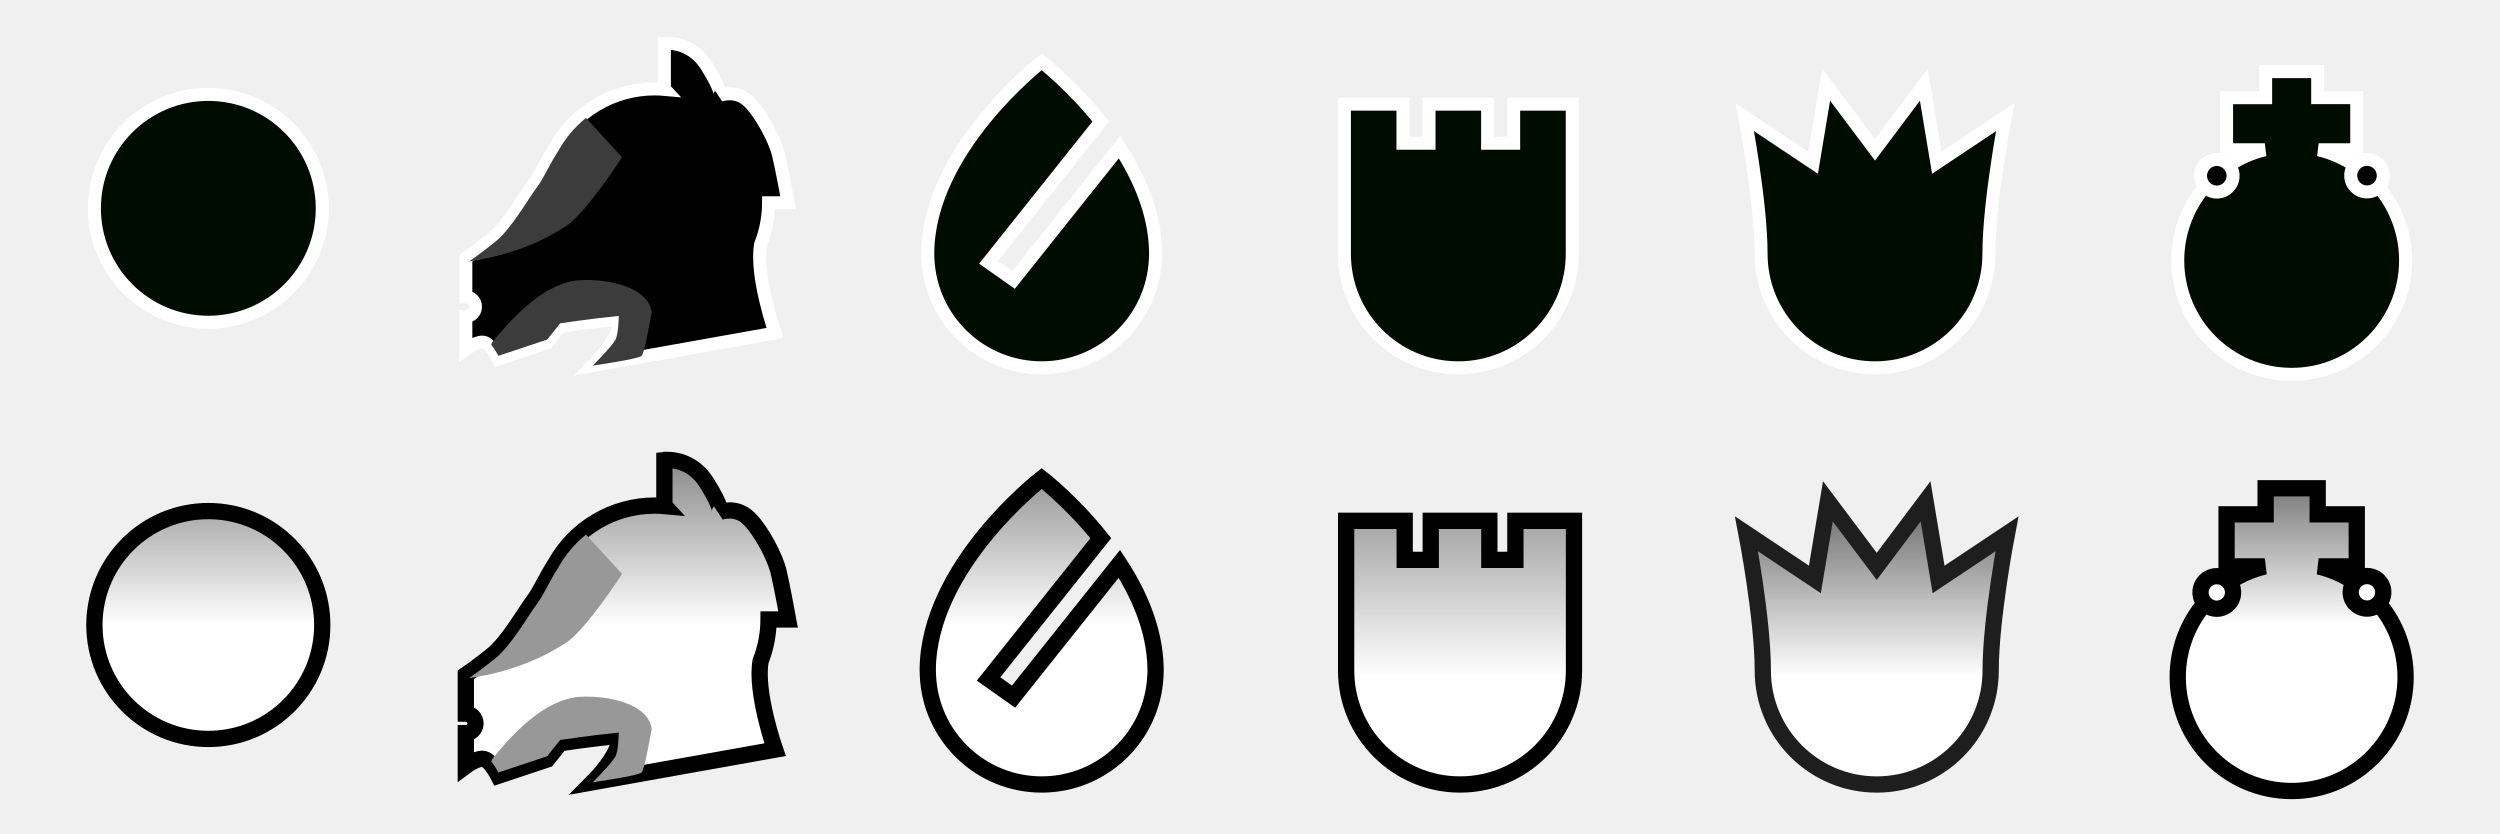
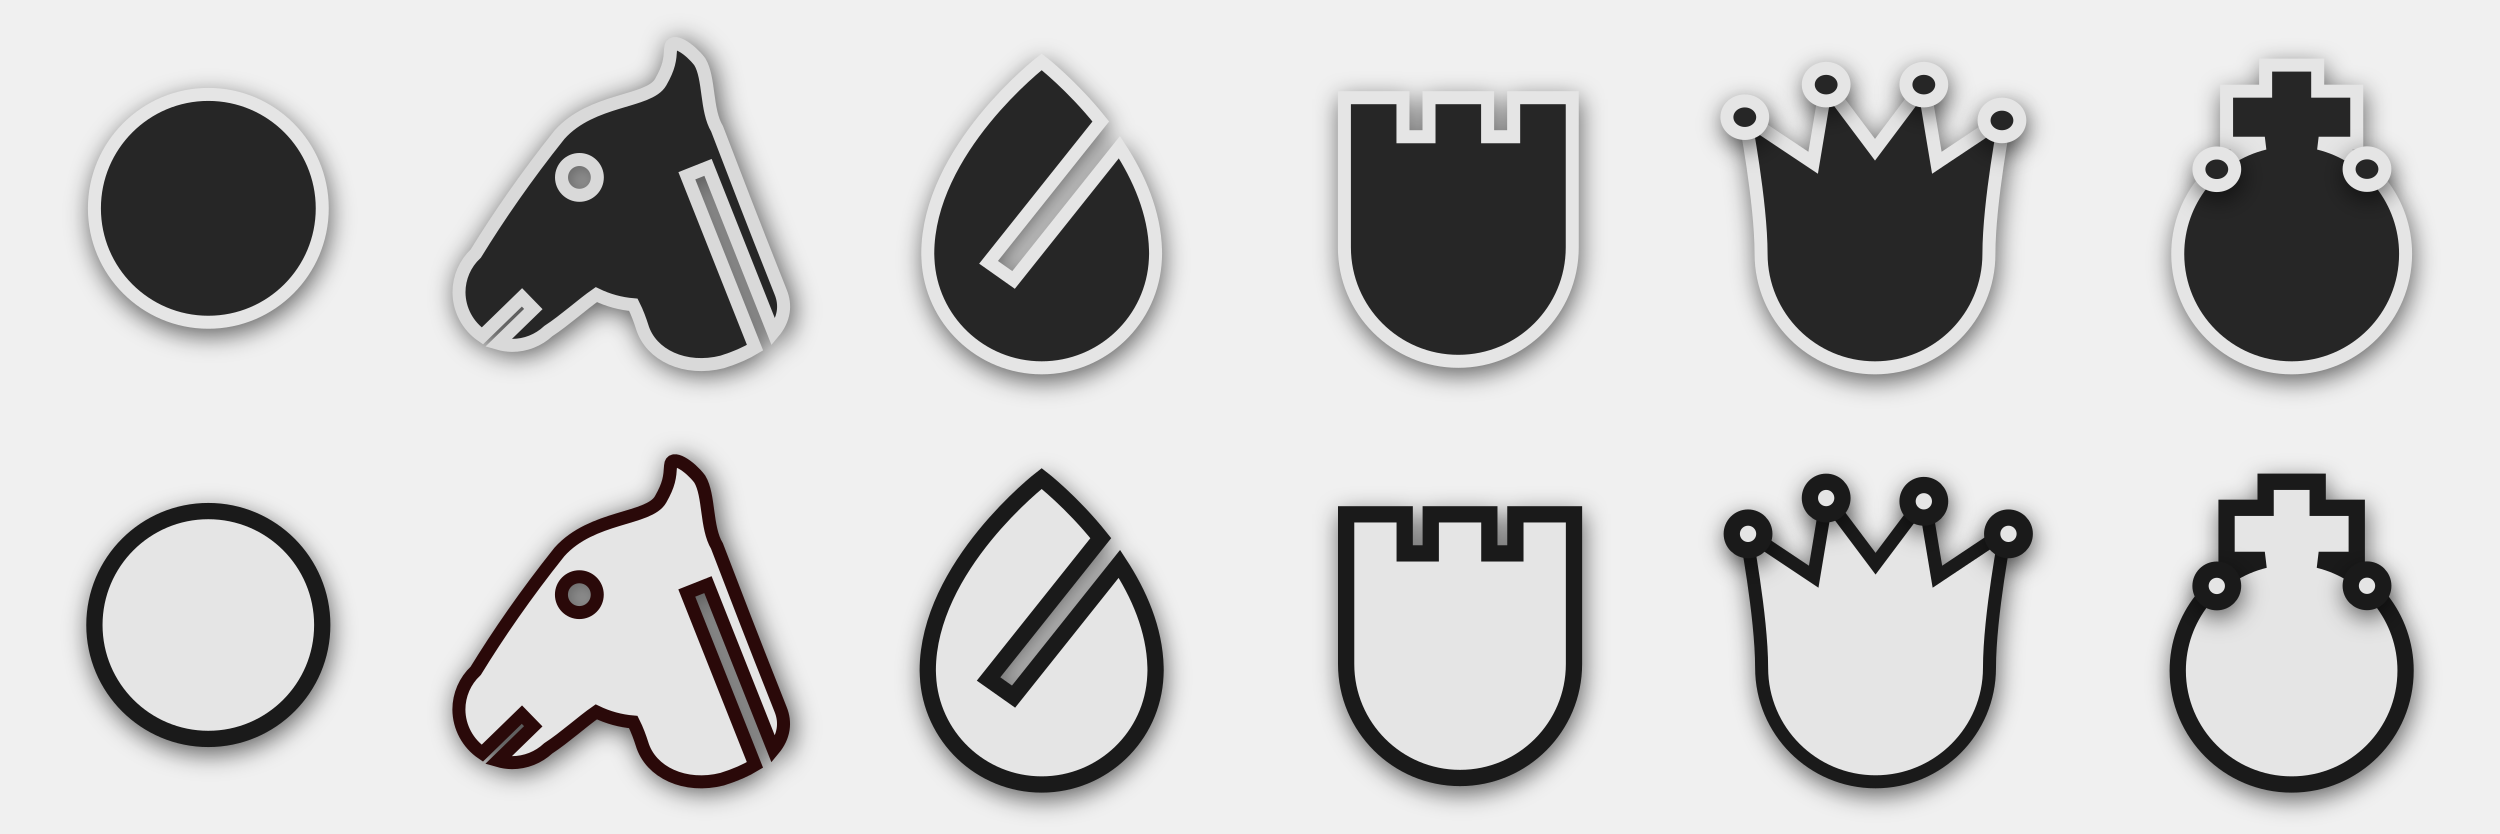
- <svg xmlns="http://www.w3.org/2000/svg" xmlns:xlink="http://www.w3.org/1999/xlink" width="768" height="256" viewBox="0 0 203.2 67.733" version="1.1" id="svg5">
+ <svg xmlns="http://www.w3.org/2000/svg" width="768" height="256" viewBox="0 0 203.2 67.733" version="1.1" id="svg5">
  <defs id="defs2">
-     <linearGradient id="linearGradient9717">
-       <stop style="stop-color:#ffffff;stop-opacity:1;" offset="0" id="stop9713" />
-       <stop style="stop-color:#696969;stop-opacity:1" offset="1" id="stop9715" />
-     </linearGradient>
-     <linearGradient id="linearGradient9359">
-       <stop style="stop-color:#ffffff;stop-opacity:1;" offset="0" id="stop9355" />
-       <stop style="stop-color:#7a7a7a;stop-opacity:1" offset="1" id="stop9357" />
-     </linearGradient>
-     <linearGradient id="linearGradient8409">
-       <stop style="stop-color:#ffffff;stop-opacity:1;" offset="0" id="stop8405" />
-       <stop style="stop-color:#a5a5a5;stop-opacity:1" offset="1" id="stop8407" />
-     </linearGradient>
-     <linearGradient id="linearGradient8112">
-       <stop style="stop-color:#ffffff;stop-opacity:1;" offset="0" id="stop8108" />
-       <stop style="stop-color:#979797;stop-opacity:1" offset="1" id="stop8110" />
-     </linearGradient>
-     <linearGradient id="linearGradient7738">
-       <stop style="stop-color:#ffffff;stop-opacity:1;" offset="0" id="stop7734" />
-       <stop style="stop-color:#909090;stop-opacity:1" offset="1" id="stop7736" />
-     </linearGradient>
-     <linearGradient id="linearGradient5698">
-       <stop style="stop-color:#ffffff;stop-opacity:1" offset="0" id="stop5702" />
-       <stop style="stop-color:#b2b2b2;stop-opacity:1" offset="1" id="stop5704" />
-     </linearGradient>
    <linearGradient id="linearGradient5292">
      <stop style="stop-color:#ffffff;stop-opacity:1;" offset="0" id="stop5290" />
    </linearGradient>
-     <linearGradient xlink:href="#linearGradient5698" id="linearGradient5700" x1="16.933" y1="50.8" x2="16.933" y2="42.333" gradientUnits="userSpaceOnUse" />
-     <linearGradient xlink:href="#linearGradient7738" id="linearGradient7740" x1="50.8" y1="50.8" x2="50.8" y2="38.1" gradientUnits="userSpaceOnUse" />
-     <linearGradient xlink:href="#linearGradient8112" id="linearGradient8114" x1="84.667" y1="50.8" x2="84.667" y2="38.894" gradientUnits="userSpaceOnUse" />
-     <linearGradient xlink:href="#linearGradient8409" id="linearGradient8411" x1="118.533" y1="55.033" x2="118.533" y2="42.333" gradientUnits="userSpaceOnUse" />
-     <linearGradient xlink:href="#linearGradient9359" id="linearGradient9361" x1="152.4" y1="55.033" x2="152.4" y2="42.333" gradientUnits="userSpaceOnUse" />
-     <linearGradient xlink:href="#linearGradient9717" id="linearGradient9719" x1="186.267" y1="50.8" x2="186.267" y2="38.1" gradientUnits="userSpaceOnUse" />
+     <filter style="color-interpolation-filters:sRGB;" id="filter1542" x="-0.117" y="-0.117" width="1.244" height="1.27">
+       <feFlood flood-opacity="0.588" flood-color="rgb(0,0,0)" result="flood" id="feFlood1532" />
+       <feComposite in="flood" in2="SourceGraphic" operator="in" result="composite1" id="feComposite1534" />
+       <feGaussianBlur in="composite1" stdDeviation="1" result="blur" id="feGaussianBlur1536" />
+       <feOffset dx="0.129" dy="0.591" result="offset" id="feOffset1538" />
+       <feComposite in="SourceGraphic" in2="offset" operator="over" result="composite2" id="feComposite1540" />
+     </filter>
+     <filter style="color-interpolation-filters:sRGB;" id="filter1554" x="-0.165" y="-0.165" width="1.338" height="1.362">
+       <feFlood flood-opacity="0.588" flood-color="rgb(0,0,0)" result="flood" id="feFlood1544" />
+       <feComposite in="flood" in2="SourceGraphic" operator="in" result="composite1" id="feComposite1546" />
+       <feGaussianBlur in="composite1" stdDeviation="1" result="blur" id="feGaussianBlur1548" />
+       <feOffset dx="0.129" dy="0.591" result="offset" id="feOffset1550" />
+       <feComposite in="SourceGraphic" in2="offset" operator="over" result="composite2" id="feComposite1552" />
+     </filter>
+     <filter style="color-interpolation-filters:sRGB;" id="filter1566" x="-1.157" y="-1.157" width="3.363" height="3.537">
+       <feFlood flood-opacity="0.588" flood-color="rgb(0,0,0)" result="flood" id="feFlood1556" />
+       <feComposite in="flood" in2="SourceGraphic" operator="in" result="composite1" id="feComposite1558" />
+       <feGaussianBlur in="composite1" stdDeviation="1" result="blur" id="feGaussianBlur1560" />
+       <feOffset dx="0.129" dy="0.591" result="offset" id="feOffset1562" />
+       <feComposite in="SourceGraphic" in2="offset" operator="over" result="composite2" id="feComposite1564" />
+     </filter>
+     <filter style="color-interpolation-filters:sRGB;" id="filter1578" x="-1.157" y="-1.157" width="3.363" height="3.537">
+       <feFlood flood-opacity="0.588" flood-color="rgb(0,0,0)" result="flood" id="feFlood1568" />
+       <feComposite in="flood" in2="SourceGraphic" operator="in" result="composite1" id="feComposite1570" />
+       <feGaussianBlur in="composite1" stdDeviation="1" result="blur" id="feGaussianBlur1572" />
+       <feOffset dx="0.129" dy="0.591" result="offset" id="feOffset1574" />
+       <feComposite in="SourceGraphic" in2="offset" operator="over" result="composite2" id="feComposite1576" />
+     </filter>
+     <filter style="color-interpolation-filters:sRGB;" id="filter1590" x="-0.165" y="-0.124" width="1.338" height="1.273">
+       <feFlood flood-opacity="0.588" flood-color="rgb(0,0,0)" result="flood" id="feFlood1580" />
+       <feComposite in="flood" in2="SourceGraphic" operator="in" result="composite1" id="feComposite1582" />
+       <feGaussianBlur in="composite1" stdDeviation="1" result="blur" id="feGaussianBlur1584" />
+       <feOffset dx="0.129" dy="0.591" result="offset" id="feOffset1586" />
+       <feComposite in="SourceGraphic" in2="offset" operator="over" result="composite2" id="feComposite1588" />
+     </filter>
+     <filter style="color-interpolation-filters:sRGB;" id="filter1602" x="-0.158" y="-0.175" width="1.322" height="1.334">
+       <feFlood flood-opacity="0.588" flood-color="rgb(0,0,0)" result="flood" id="feFlood1592" />
+       <feComposite in="flood" in2="SourceGraphic" operator="in" result="composite1" id="feComposite1594" />
+       <feGaussianBlur in="composite1" stdDeviation="1" result="blur" id="feGaussianBlur1596" />
+       <feOffset dx="0.129" dy="0.591" result="offset" id="feOffset1598" />
+       <feComposite in="SourceGraphic" in2="offset" operator="over" result="composite2" id="feComposite1600" />
+     </filter>
+     <filter style="color-interpolation-filters:sRGB;" id="filter1614" x="-0.165" y="-0.143" width="1.338" height="1.313">
+       <feFlood flood-opacity="0.588" flood-color="rgb(0,0,0)" result="flood" id="feFlood1604" />
+       <feComposite in="flood" in2="SourceGraphic" operator="in" result="composite1" id="feComposite1606" />
+       <feGaussianBlur in="composite1" stdDeviation="1" result="blur" id="feGaussianBlur1608" />
+       <feOffset dx="0.129" dy="0.591" result="offset" id="feOffset1610" />
+       <feComposite in="SourceGraphic" in2="offset" operator="over" result="composite2" id="feComposite1612" />
+     </filter>
+     <filter style="color-interpolation-filters:sRGB;" id="filter1626" x="-0.165" y="-0.13" width="1.338" height="1.277">
+       <feFlood flood-opacity="0.588" flood-color="rgb(0,0,0)" result="flood" id="feFlood1616" />
+       <feComposite in="flood" in2="SourceGraphic" operator="in" result="composite1" id="feComposite1618" />
+       <feGaussianBlur in="composite1" stdDeviation="1" result="blur" id="feGaussianBlur1620" />
+       <feOffset dx="0.129" dy="0.591" result="offset" id="feOffset1622" />
+       <feComposite in="SourceGraphic" in2="offset" operator="over" result="composite2" id="feComposite1624" />
+     </filter>
+     <filter style="color-interpolation-filters:sRGB;" id="filter1638" x="-1.006" y="-1.107" width="3.057" height="3.437">
+       <feFlood flood-opacity="0.588" flood-color="rgb(0,0,0)" result="flood" id="feFlood1628" />
+       <feComposite in="flood" in2="SourceGraphic" operator="in" result="composite1" id="feComposite1630" />
+       <feGaussianBlur in="composite1" stdDeviation="1" result="blur" id="feGaussianBlur1632" />
+       <feOffset dx="0.129" dy="0.591" result="offset" id="feOffset1634" />
+       <feComposite in="SourceGraphic" in2="offset" operator="over" result="composite2" id="feComposite1636" />
+     </filter>
+     <filter style="color-interpolation-filters:sRGB;" id="filter1650" x="-1.006" y="-1.107" width="3.057" height="3.437">
+       <feFlood flood-opacity="0.588" flood-color="rgb(0,0,0)" result="flood" id="feFlood1640" />
+       <feComposite in="flood" in2="SourceGraphic" operator="in" result="composite1" id="feComposite1642" />
+       <feGaussianBlur in="composite1" stdDeviation="1" result="blur" id="feGaussianBlur1644" />
+       <feOffset dx="0.129" dy="0.591" result="offset" id="feOffset1646" />
+       <feComposite in="SourceGraphic" in2="offset" operator="over" result="composite2" id="feComposite1648" />
+     </filter>
+     <filter style="color-interpolation-filters:sRGB;" id="filter1662" x="-0.158" y="-0.119" width="1.323" height="1.262">
+       <feFlood flood-opacity="0.588" flood-color="rgb(0,0,0)" result="flood" id="feFlood1652" />
+       <feComposite in="flood" in2="SourceGraphic" operator="in" result="composite1" id="feComposite1654" />
+       <feGaussianBlur in="composite1" stdDeviation="1" result="blur" id="feGaussianBlur1656" />
+       <feOffset dx="0.129" dy="0.591" result="offset" id="feOffset1658" />
+       <feComposite in="SourceGraphic" in2="offset" operator="over" result="composite2" id="feComposite1660" />
+     </filter>
+     <filter style="color-interpolation-filters:sRGB;" id="filter1674" x="-0.149" y="-0.161" width="1.305" height="1.314">
+       <feFlood flood-opacity="0.588" flood-color="rgb(0,0,0)" result="flood" id="feFlood1664" />
+       <feComposite in="flood" in2="SourceGraphic" operator="in" result="composite1" id="feComposite1666" />
+       <feGaussianBlur in="composite1" stdDeviation="1" result="blur" id="feGaussianBlur1668" />
+       <feOffset dx="0.129" dy="0.591" result="offset" id="feOffset1670" />
+       <feComposite in="SourceGraphic" in2="offset" operator="over" result="composite2" id="feComposite1672" />
+     </filter>
+     <filter style="color-interpolation-filters:sRGB;" id="filter1686" x="-0.158" y="-0.137" width="1.323" height="1.301">
+       <feFlood flood-opacity="0.588" flood-color="rgb(0,0,0)" result="flood" id="feFlood1676" />
+       <feComposite in="flood" in2="SourceGraphic" operator="in" result="composite1" id="feComposite1678" />
+       <feGaussianBlur in="composite1" stdDeviation="1" result="blur" id="feGaussianBlur1680" />
+       <feOffset dx="0.129" dy="0.591" result="offset" id="feOffset1682" />
+       <feComposite in="SourceGraphic" in2="offset" operator="over" result="composite2" id="feComposite1684" />
+     </filter>
+     <filter style="color-interpolation-filters:sRGB;" id="filter1698" x="-0.158" y="-0.158" width="1.323" height="1.348">
+       <feFlood flood-opacity="0.588" flood-color="rgb(0,0,0)" result="flood" id="feFlood1688" />
+       <feComposite in="flood" in2="SourceGraphic" operator="in" result="composite1" id="feComposite1690" />
+       <feGaussianBlur in="composite1" stdDeviation="1" result="blur" id="feGaussianBlur1692" />
+       <feOffset dx="0.129" dy="0.591" result="offset" id="feOffset1694" />
+       <feComposite in="SourceGraphic" in2="offset" operator="over" result="composite2" id="feComposite1696" />
+     </filter>
+     <filter style="color-interpolation-filters:sRGB;" id="filter1710" x="-0.112" y="-0.112" width="1.233" height="1.257">
+       <feFlood flood-opacity="0.588" flood-color="rgb(0,0,0)" result="flood" id="feFlood1700" />
+       <feComposite in="flood" in2="SourceGraphic" operator="in" result="composite1" id="feComposite1702" />
+       <feGaussianBlur in="composite1" stdDeviation="1" result="blur" id="feGaussianBlur1704" />
+       <feOffset dx="0.129" dy="0.591" result="offset" id="feOffset1706" />
+       <feComposite in="SourceGraphic" in2="offset" operator="over" result="composite2" id="feComposite1708" />
+     </filter>
+     <filter style="color-interpolation-filters:sRGB;" id="filter1722" x="-0.158" y="-0.123" width="1.323" height="1.265">
+       <feFlood flood-opacity="0.588" flood-color="rgb(0,0,0)" result="flood" id="feFlood1712" />
+       <feComposite in="flood" in2="SourceGraphic" operator="in" result="composite1" id="feComposite1714" />
+       <feGaussianBlur in="composite1" stdDeviation="1" result="blur" id="feGaussianBlur1716" />
+       <feOffset dx="0.129" dy="0.591" result="offset" id="feOffset1718" />
+       <feComposite in="SourceGraphic" in2="offset" operator="over" result="composite2" id="feComposite1720" />
+     </filter>
+     <filter style="color-interpolation-filters:sRGB" id="filter1698-7" x="-0.13" y="-0.13" width="1.266" height="1.291">
+       <feFlood flood-opacity="0.588" flood-color="rgb(0,0,0)" result="flood" id="feFlood1688-5" />
+       <feComposite in="flood" in2="SourceGraphic" operator="in" result="composite1" id="feComposite1690-3" />
+       <feGaussianBlur in="composite1" stdDeviation="1" result="blur" id="feGaussianBlur1692-5" />
+       <feOffset dx="0.129" dy="0.591" result="offset" id="feOffset1694-6" />
+       <feComposite in="SourceGraphic" in2="offset" operator="over" result="composite2" id="feComposite1696-2" />
+     </filter>
+     <filter style="color-interpolation-filters:sRGB;" id="filter4622" x="-0.12" y="-0.138" width="1.255" height="1.287">
+       <feFlood flood-opacity="0.651" flood-color="rgb(0,0,0)" result="flood" id="feFlood4612" />
+       <feComposite in="flood" in2="SourceGraphic" operator="in" result="composite1" id="feComposite4614" />
+       <feGaussianBlur in="composite1" stdDeviation="4" result="blur" id="feGaussianBlur4616" />
+       <feOffset dx="1" dy="1" result="offset" id="feOffset4618" />
+       <feComposite in="SourceGraphic" in2="offset" operator="over" result="composite2" id="feComposite4620" />
+     </filter>
+     <filter style="color-interpolation-filters:sRGB" id="filter4622-0" x="-0.12" y="-0.138" width="1.255" height="1.287">
+       <feFlood flood-opacity="0.651" flood-color="rgb(0,0,0)" result="flood" id="feFlood4612-9" />
+       <feComposite in="flood" in2="SourceGraphic" operator="in" result="composite1" id="feComposite4614-3" />
+       <feGaussianBlur in="composite1" stdDeviation="4" result="blur" id="feGaussianBlur4616-6" />
+       <feOffset dx="1" dy="1" result="offset" id="feOffset4618-0" />
+       <feComposite in="SourceGraphic" in2="offset" operator="over" result="composite2" id="feComposite4620-6" />
+     </filter>
+     <filter style="color-interpolation-filters:sRGB" id="filter4622-3" x="-0.116" y="-0.121" width="1.242" height="1.253">
+       <feFlood flood-opacity="0.651" flood-color="rgb(0,0,0)" result="flood" id="feFlood4612-6" />
+       <feComposite in="flood" in2="SourceGraphic" operator="in" result="composite1" id="feComposite4614-7" />
+       <feGaussianBlur in="composite1" stdDeviation="4" result="blur" id="feGaussianBlur4616-5" />
+       <feOffset dx="1" dy="1" result="offset" id="feOffset4618-3" />
+       <feComposite in="SourceGraphic" in2="offset" operator="over" result="composite2" id="feComposite4620-5" />
+     </filter>
+     <filter style="color-interpolation-filters:sRGB" id="filter4622-3-9" x="-0.096" y="-0.111" width="1.203" height="1.234">
+       <feFlood flood-opacity="0.651" flood-color="rgb(0,0,0)" result="flood" id="feFlood4612-6-3" />
+       <feComposite in="flood" in2="SourceGraphic" operator="in" result="composite1" id="feComposite4614-7-6" />
+       <feGaussianBlur in="composite1" stdDeviation="4" result="blur" id="feGaussianBlur4616-5-0" />
+       <feOffset dx="1" dy="1" result="offset" id="feOffset4618-3-6" />
+       <feComposite in="SourceGraphic" in2="offset" operator="over" result="composite2" id="feComposite4620-5-2" />
+     </filter>
+     <filter style="color-interpolation-filters:sRGB" id="filter4622-3-1" x="-0.116" y="-0.118" width="1.242" height="1.245">
+       <feFlood flood-opacity="0.651" flood-color="rgb(0,0,0)" result="flood" id="feFlood4612-6-8" />
+       <feComposite in="flood" in2="SourceGraphic" operator="in" result="composite1" id="feComposite4614-7-7" />
+       <feGaussianBlur in="composite1" stdDeviation="4" result="blur" id="feGaussianBlur4616-5-9" />
+       <feOffset dx="1" dy="1" result="offset" id="feOffset4618-3-2" />
+       <feComposite in="SourceGraphic" in2="offset" operator="over" result="composite2" id="feComposite4620-5-0" />
+     </filter>
+     <filter style="color-interpolation-filters:sRGB" id="filter4622-3-1-3" x="-0.116" y="-0.118" width="1.242" height="1.245">
+       <feFlood flood-opacity="0.651" flood-color="rgb(0,0,0)" result="flood" id="feFlood4612-6-8-6" />
+       <feComposite in="flood" in2="SourceGraphic" operator="in" result="composite1" id="feComposite4614-7-7-7" />
+       <feGaussianBlur in="composite1" stdDeviation="4" result="blur" id="feGaussianBlur4616-5-9-5" />
+       <feOffset dx="1" dy="1" result="offset" id="feOffset4618-3-2-3" />
+       <feComposite in="SourceGraphic" in2="offset" operator="over" result="composite2" id="feComposite4620-5-0-5" />
+     </filter>
+     <filter style="color-interpolation-filters:sRGB;" id="filter1387" x="-4.254" y="-4.254" width="9.927" height="9.927">
+       <feFlood flood-opacity="0.616" flood-color="rgb(0,0,0)" result="flood" id="feFlood1377" />
+       <feComposite in="flood" in2="SourceGraphic" operator="in" result="composite1" id="feComposite1379" />
+       <feGaussianBlur in="composite1" stdDeviation="4" result="blur" id="feGaussianBlur1381" />
+       <feOffset dx="1" dy="1" result="offset" id="feOffset1383" />
+       <feComposite in="SourceGraphic" in2="offset" operator="over" result="composite2" id="feComposite1385" />
+     </filter>
+     <filter style="color-interpolation-filters:sRGB;" id="filter1399" x="-4.254" y="-4.254" width="9.927" height="9.927">
+       <feFlood flood-opacity="0.616" flood-color="rgb(0,0,0)" result="flood" id="feFlood1389" />
+       <feComposite in="flood" in2="SourceGraphic" operator="in" result="composite1" id="feComposite1391" />
+       <feGaussianBlur in="composite1" stdDeviation="4" result="blur" id="feGaussianBlur1393" />
+       <feOffset dx="1" dy="1" result="offset" id="feOffset1395" />
+       <feComposite in="SourceGraphic" in2="offset" operator="over" result="composite2" id="feComposite1397" />
+     </filter>
+     <filter style="color-interpolation-filters:sRGB;" id="filter1411" x="-4.254" y="-4.254" width="9.927" height="9.927">
+       <feFlood flood-opacity="0.616" flood-color="rgb(0,0,0)" result="flood" id="feFlood1401" />
+       <feComposite in="flood" in2="SourceGraphic" operator="in" result="composite1" id="feComposite1403" />
+       <feGaussianBlur in="composite1" stdDeviation="4" result="blur" id="feGaussianBlur1405" />
+       <feOffset dx="1" dy="1" result="offset" id="feOffset1407" />
+       <feComposite in="SourceGraphic" in2="offset" operator="over" result="composite2" id="feComposite1409" />
+     </filter>
+     <filter style="color-interpolation-filters:sRGB;" id="filter1423" x="-4.254" y="-4.254" width="9.927" height="9.927">
+       <feFlood flood-opacity="0.616" flood-color="rgb(0,0,0)" result="flood" id="feFlood1413" />
+       <feComposite in="flood" in2="SourceGraphic" operator="in" result="composite1" id="feComposite1415" />
+       <feGaussianBlur in="composite1" stdDeviation="4" result="blur" id="feGaussianBlur1417" />
+       <feOffset dx="1" dy="1" result="offset" id="feOffset1419" />
+       <feComposite in="SourceGraphic" in2="offset" operator="over" result="composite2" id="feComposite1421" />
+     </filter>
+     <filter style="color-interpolation-filters:sRGB" id="filter1674-5" x="-0.149" y="-0.161" width="1.305" height="1.314">
+       <feFlood flood-opacity="0.588" flood-color="rgb(0,0,0)" result="flood" id="feFlood1664-3" />
+       <feComposite in="flood" in2="SourceGraphic" operator="in" result="composite1" id="feComposite1666-5" />
+       <feGaussianBlur in="composite1" stdDeviation="1" result="blur" id="feGaussianBlur1668-6" />
+       <feOffset dx="0.129" dy="0.591" result="offset" id="feOffset1670-2" />
+       <feComposite in="SourceGraphic" in2="offset" operator="over" result="composite2" id="feComposite1672-9" />
+     </filter>
+     <filter style="color-interpolation-filters:sRGB" id="filter1411-1" x="-4.254" y="-4.254" width="9.927" height="9.927">
+       <feFlood flood-opacity="0.616" flood-color="rgb(0,0,0)" result="flood" id="feFlood1401-2" />
+       <feComposite in="flood" in2="SourceGraphic" operator="in" result="composite1" id="feComposite1403-7" />
+       <feGaussianBlur in="composite1" stdDeviation="4" result="blur" id="feGaussianBlur1405-0" />
+       <feOffset dx="1" dy="1" result="offset" id="feOffset1407-9" />
+       <feComposite in="SourceGraphic" in2="offset" operator="over" result="composite2" id="feComposite1409-3" />
+     </filter>
+     <filter style="color-interpolation-filters:sRGB" id="filter1399-6" x="-4.254" y="-4.254" width="9.927" height="9.927">
+       <feFlood flood-opacity="0.616" flood-color="rgb(0,0,0)" result="flood" id="feFlood1389-0" />
+       <feComposite in="flood" in2="SourceGraphic" operator="in" result="composite1" id="feComposite1391-6" />
+       <feGaussianBlur in="composite1" stdDeviation="4" result="blur" id="feGaussianBlur1393-2" />
+       <feOffset dx="1" dy="1" result="offset" id="feOffset1395-6" />
+       <feComposite in="SourceGraphic" in2="offset" operator="over" result="composite2" id="feComposite1397-1" />
+     </filter>
+     <filter style="color-interpolation-filters:sRGB" id="filter1387-8" x="-4.254" y="-4.254" width="9.927" height="9.927">
+       <feFlood flood-opacity="0.616" flood-color="rgb(0,0,0)" result="flood" id="feFlood1377-7" />
+       <feComposite in="flood" in2="SourceGraphic" operator="in" result="composite1" id="feComposite1379-9" />
+       <feGaussianBlur in="composite1" stdDeviation="4" result="blur" id="feGaussianBlur1381-2" />
+       <feOffset dx="1" dy="1" result="offset" id="feOffset1383-0" />
+       <feComposite in="SourceGraphic" in2="offset" operator="over" result="composite2" id="feComposite1385-2" />
+     </filter>
+     <filter style="color-interpolation-filters:sRGB" id="filter1423-3" x="-4.254" y="-4.254" width="9.927" height="9.927">
+       <feFlood flood-opacity="0.616" flood-color="rgb(0,0,0)" result="flood" id="feFlood1413-7" />
+       <feComposite in="flood" in2="SourceGraphic" operator="in" result="composite1" id="feComposite1415-5" />
+       <feGaussianBlur in="composite1" stdDeviation="4" result="blur" id="feGaussianBlur1417-9" />
+       <feOffset dx="1" dy="1" result="offset" id="feOffset1419-2" />
+       <feComposite in="SourceGraphic" in2="offset" operator="over" result="composite2" id="feComposite1421-2" />
+     </filter>
+     <filter style="color-interpolation-filters:sRGB" id="filter1650-3" x="-1.006" y="-1.107" width="3.057" height="3.437">
+       <feFlood flood-opacity="0.588" flood-color="rgb(0,0,0)" result="flood" id="feFlood1640-6" />
+       <feComposite in="flood" in2="SourceGraphic" operator="in" result="composite1" id="feComposite1642-0" />
+       <feGaussianBlur in="composite1" stdDeviation="1" result="blur" id="feGaussianBlur1644-6" />
+       <feOffset dx="0.129" dy="0.591" result="offset" id="feOffset1646-2" />
+       <feComposite in="SourceGraphic" in2="offset" operator="over" result="composite2" id="feComposite1648-6" />
+     </filter>
+     <filter style="color-interpolation-filters:sRGB" id="filter1650-7" x="-1.006" y="-1.107" width="3.057" height="3.437">
+       <feFlood flood-opacity="0.588" flood-color="rgb(0,0,0)" result="flood" id="feFlood1640-9" />
+       <feComposite in="flood" in2="SourceGraphic" operator="in" result="composite1" id="feComposite1642-2" />
+       <feGaussianBlur in="composite1" stdDeviation="1" result="blur" id="feGaussianBlur1644-0" />
+       <feOffset dx="0.129" dy="0.591" result="offset" id="feOffset1646-23" />
+       <feComposite in="SourceGraphic" in2="offset" operator="over" result="composite2" id="feComposite1648-7" />
+     </filter>
+     <filter style="color-interpolation-filters:sRGB" id="filter1650-9" x="-1.006" y="-1.107" width="3.057" height="3.437">
+       <feFlood flood-opacity="0.588" flood-color="rgb(0,0,0)" result="flood" id="feFlood1640-2" />
+       <feComposite in="flood" in2="SourceGraphic" operator="in" result="composite1" id="feComposite1642-28" />
+       <feGaussianBlur in="composite1" stdDeviation="1" result="blur" id="feGaussianBlur1644-9" />
+       <feOffset dx="0.129" dy="0.591" result="offset" id="feOffset1646-7" />
+       <feComposite in="SourceGraphic" in2="offset" operator="over" result="composite2" id="feComposite1648-3" />
+     </filter>
+     <filter style="color-interpolation-filters:sRGB" id="filter1650-2" x="-1.006" y="-1.107" width="3.057" height="3.437">
+       <feFlood flood-opacity="0.588" flood-color="rgb(0,0,0)" result="flood" id="feFlood1640-93" />
+       <feComposite in="flood" in2="SourceGraphic" operator="in" result="composite1" id="feComposite1642-1" />
+       <feGaussianBlur in="composite1" stdDeviation="1" result="blur" id="feGaussianBlur1644-94" />
+       <feOffset dx="0.129" dy="0.591" result="offset" id="feOffset1646-78" />
+       <feComposite in="SourceGraphic" in2="offset" operator="over" result="composite2" id="feComposite1648-4" />
+     </filter>
+     <filter style="color-interpolation-filters:sRGB" id="filter1578-4" x="-1.157" y="-1.157" width="3.363" height="3.537">
+       <feFlood flood-opacity="0.588" flood-color="rgb(0,0,0)" result="flood" id="feFlood1568-7" />
+       <feComposite in="flood" in2="SourceGraphic" operator="in" result="composite1" id="feComposite1570-6" />
+       <feGaussianBlur in="composite1" stdDeviation="1" result="blur" id="feGaussianBlur1572-5" />
+       <feOffset dx="0.129" dy="0.591" result="offset" id="feOffset1574-6" />
+       <feComposite in="SourceGraphic" in2="offset" operator="over" result="composite2" id="feComposite1576-9" />
+     </filter>
+     <filter style="color-interpolation-filters:sRGB" id="filter1578-7" x="-1.157" y="-1.157" width="3.363" height="3.537">
+       <feFlood flood-opacity="0.588" flood-color="rgb(0,0,0)" result="flood" id="feFlood1568-4" />
+       <feComposite in="flood" in2="SourceGraphic" operator="in" result="composite1" id="feComposite1570-5" />
+       <feGaussianBlur in="composite1" stdDeviation="1" result="blur" id="feGaussianBlur1572-2" />
+       <feOffset dx="0.129" dy="0.591" result="offset" id="feOffset1574-5" />
+       <feComposite in="SourceGraphic" in2="offset" operator="over" result="composite2" id="feComposite1576-4" />
+     </filter>
+     <filter style="color-interpolation-filters:sRGB" id="filter1578-44" x="-1.157" y="-1.157" width="3.363" height="3.537">
+       <feFlood flood-opacity="0.588" flood-color="rgb(0,0,0)" result="flood" id="feFlood1568-3" />
+       <feComposite in="flood" in2="SourceGraphic" operator="in" result="composite1" id="feComposite1570-0" />
+       <feGaussianBlur in="composite1" stdDeviation="1" result="blur" id="feGaussianBlur1572-7" />
+       <feOffset dx="0.129" dy="0.591" result="offset" id="feOffset1574-8" />
+       <feComposite in="SourceGraphic" in2="offset" operator="over" result="composite2" id="feComposite1576-6" />
+     </filter>
+     <filter style="color-interpolation-filters:sRGB" id="filter1578-8" x="-1.157" y="-1.157" width="3.363" height="3.537">
+       <feFlood flood-opacity="0.588" flood-color="rgb(0,0,0)" result="flood" id="feFlood1568-43" />
+       <feComposite in="flood" in2="SourceGraphic" operator="in" result="composite1" id="feComposite1570-1" />
+       <feGaussianBlur in="composite1" stdDeviation="1" result="blur" id="feGaussianBlur1572-4" />
+       <feOffset dx="0.129" dy="0.591" result="offset" id="feOffset1574-9" />
+       <feComposite in="SourceGraphic" in2="offset" operator="over" result="composite2" id="feComposite1576-2" />
+     </filter>
  </defs>
  <g id="layer1">
-     <path id="path321" style="fill:#000c00;fill-opacity:1;fill-rule:evenodd;stroke:#ffffff;stroke-width:1.058;stroke-miterlimit:4;stroke-dasharray:none;stroke-opacity:1" d="m 84.667,5.027 c 0,0 -9.26,7.144 -9.26,15.61 0,0.14 0.005,0.278 0.015,0.414 a 9.26,9.26 0 0 0 9.245,8.846 9.26,9.26 0 0 0 9.245,-8.846 c 0.01,-0.136 0.015,-0.274 0.015,-0.414 a 9.26,9.26 0 0 0 -0.005,-0.281 c -0.074,-3.077 -1.353,-5.97 -2.938,-8.395 L 82.381,22.754 80.349,21.32 89.472,9.875 C 87.1,6.905 84.667,5.027 84.667,5.027 Z" />
-     <g id="g853" transform="translate(33.62844,0.08268086)">
-       <path id="path321-6" style="fill:#000000;fill-opacity:1;fill-rule:evenodd;stroke:#ffffff;stroke-width:1.058;stroke-miterlimit:4;stroke-dasharray:none;stroke-opacity:1" d="m 20.577,3.429 c -0.13,0.001 -0.204,0.01 -0.204,0.01 v 3.704 l 0.035,0.038 a 9.26,9.26 0 0 0 -0.828,-0.038 9.26,9.26 0 0 0 -8.097,4.776 c -0.748,1.173 -1.221,2.268 -1.692,2.896 -0.794,1.058 -2.117,3.44 -3.44,4.498 -1.323,1.058 -2.117,1.587 -2.117,1.587 v 3.155 a 0.794,0.794 0 0 1 0.786,0.793 0.794,0.794 0 0 1 -0.786,0.792 v 2.668 c 0,0 1.058,-0.794 1.588,-0.529 0.529,0.265 1.058,1.323 1.058,1.323 l 3.969,-1.323 1.058,-1.323 c 0,0 2.558,-0.384 4.918,-0.618 l -0.155,0.088 c 0.265,1.323 -2.117,3.704 -2.117,3.704 l 14.817,-2.646 c 0,0 -1.632,-4.664 -1.175,-7.205 a 9.26,9.26 0 0 0 0.646,-3.378 h 1.587 c 0,0 -0.529,-2.91 -0.794,-3.969 -0.265,-1.058 -1.323,-3.175 -2.381,-4.233 -1.058,-1.058 -2.381,-0.529 -2.381,-0.529 0,0 0.265,-0.265 -1.058,-2.381 -1.075,-1.72 -2.674,-1.867 -3.235,-1.862 z" />
-       <path id="path321-3" style="fill:#3c3c3c;fill-opacity:1;fill-rule:evenodd;stroke:none;stroke-width:1.058;stroke-miterlimit:4;stroke-dasharray:none;stroke-opacity:1" d="m 13.988,9.509 c -0.91,0.742 -1.671,1.65 -2.241,2.676 -0.748,1.173 -1.221,2.268 -1.692,2.896 -0.794,1.058 -2.117,3.44 -3.44,4.498 -1.323,1.058 -2.117,1.587 -2.117,1.587 C 8.202,20.638 10.848,19.315 12.435,18.256 14.023,17.198 16.933,12.7 16.933,12.7 L 14.023,9.525 Z" />
-       <path id="path321-7" style="fill:#3c3c3c;fill-opacity:1;fill-rule:evenodd;stroke:none;stroke-width:1.058;stroke-miterlimit:4;stroke-dasharray:none;stroke-opacity:1" d="m 13.997,22.671 c -0.424,0.002 -0.784,0.033 -1.032,0.083 -1.323,0.265 -3.44,1.058 -6.615,5.027 0,0 -0.036,0.132 -0.045,0.165 0.326,0.398 0.574,0.893 0.574,0.893 L 10.848,27.517 11.906,26.194 c 0,0 2.446,-0.366 4.759,-0.6 -0.009,0.433 -0.052,1.504 -0.261,1.923 -0.265,0.529 -1.852,2.117 -1.852,2.117 0,0 3.704,-0.529 3.969,-0.794 0.263,-0.263 0.788,-3.405 0.793,-3.434 0.014,-2.88e-4 0.029,-7.89e-4 0.043,-10e-4 -0.009,-0.092 -0.023,-0.182 -0.042,-0.269 -0.43,-1.935 -3.48,-2.472 -5.318,-2.464 z" />
-     </g>
-     <circle style="fill:#000c00;fill-opacity:1;fill-rule:evenodd;stroke:#ffffff;stroke-width:1.058;stroke-miterlimit:4;stroke-dasharray:none;stroke-opacity:1" id="path321-75" cx="16.933" cy="16.933" r="9.26" />
-     <path id="path321-35" style="fill:#000c00;fill-opacity:1;fill-rule:evenodd;stroke:#ffffff;stroke-width:1.058;stroke-miterlimit:4;stroke-dasharray:none;stroke-opacity:1" d="m 109.273,8.467 v 3.175 3.969 5.027 a 9.26,9.26 0 0 0 9.26,9.26 9.26,9.26 0 0 0 9.26,-9.26 V 15.61 11.642 8.467 h -4.763 v 3.175 h -2.117 V 8.467 h -4.763 v 3.175 h -2.117 V 8.467 Z" />
-     <path id="path321-9" style="fill:#000c00;fill-opacity:1;fill-rule:evenodd;stroke:#ffffff;stroke-width:1.058;stroke-miterlimit:4;stroke-dasharray:none;stroke-opacity:1" d="m 148.431,6.879 -1.058,6.35 -5.556,-3.704 c 0,0 1.323,6.879 1.323,11.113 0,5.114 4.146,9.26 9.26,9.26 5.114,0 9.26,-4.146 9.26,-9.26 0,-4.233 1.323,-11.113 1.323,-11.113 L 157.427,13.229 156.369,6.879 152.4,12.171 Z" />
-     <g id="g834" transform="translate(169.3333,1.058333)">
-       <path id="path321-1" style="fill:#000c00;fill-opacity:1;fill-rule:evenodd;stroke:#ffffff;stroke-width:1.058;stroke-miterlimit:4;stroke-dasharray:none;stroke-opacity:1" d="m 14.817,4.763 v 2.117 h -3.175 v 4.233 h 3.109 a 9.26,9.26 0 0 0 -7.078,8.996 9.26,9.26 0 0 0 9.26,9.26 9.26,9.26 0 0 0 9.26,-9.26 9.26,9.26 0 0 0 -7.065,-8.996 h 3.096 V 6.879 H 19.05 V 4.763 Z" />
-       <circle style="fill:#000000;stroke:#ffffff;stroke-width:1.058;stroke-miterlimit:4;stroke-dasharray:none;stroke-opacity:1" id="path1330" cx="10.848" cy="13.229" r="1.323" />
-       <circle style="fill:#000000;stroke:#ffffff;stroke-width:1.058;stroke-miterlimit:4;stroke-dasharray:none;stroke-opacity:1" id="path1330-6" cx="23.056" cy="13.217" r="1.323" />
-     </g>
-     <path id="path321-2" style="fill:url(#linearGradient8114);fill-opacity:1;fill-rule:evenodd;stroke:#000000;stroke-width:1.323;stroke-miterlimit:4;stroke-dasharray:none;stroke-opacity:1" d="m 84.667,38.894 c 0,0 -9.26,7.144 -9.26,15.61 0,0.14 0.005,0.278 0.015,0.414 a 9.26,9.26 0 0 0 9.245,8.846 9.26,9.26 0 0 0 9.245,-8.846 c 0.01,-0.136 0.015,-0.274 0.015,-0.414 a 9.26,9.26 0 0 0 -0.005,-0.281 c -0.074,-3.077 -1.353,-5.97 -2.938,-8.395 L 82.381,56.621 80.349,55.187 89.472,43.742 C 87.1,40.772 84.667,38.894 84.667,38.894 Z" />
-     <path id="path321-35-0" style="fill:url(#linearGradient8411);fill-opacity:1;fill-rule:evenodd;stroke:#000000;stroke-width:1.323;stroke-miterlimit:4;stroke-dasharray:none;stroke-opacity:1" d="m 109.414,42.333 v 3.175 3.969 5.027 a 9.26,9.26 0 0 0 9.26,9.26 9.26,9.26 0 0 0 9.26,-9.26 v -5.027 -3.969 -3.175 h -4.763 v 3.175 h -2.117 v -3.175 h -4.763 v 3.175 h -2.117 v -3.175 z" />
-     <path id="path321-9-6" style="fill:url(#linearGradient9361);fill-opacity:1;fill-rule:evenodd;stroke:#1e1e1e;stroke-width:1.323;stroke-miterlimit:4;stroke-dasharray:none;stroke-opacity:1" d="m 148.572,40.746 -1.058,6.35 -5.556,-3.704 c 0,0 1.323,6.879 1.323,11.113 0,5.114 4.146,9.26 9.26,9.26 5.114,0 9.26,-4.146 9.26,-9.26 0,-4.233 1.323,-11.113 1.323,-11.113 l -5.556,3.704 -1.058,-6.35 -3.969,5.292 z" />
-     <path id="path321-1-6" style="fill:url(#linearGradient9719);fill-opacity:1;fill-rule:evenodd;stroke:#000000;stroke-width:1.323;stroke-miterlimit:4;stroke-dasharray:none;stroke-opacity:1" d="m 184.15,39.688 v 2.117 h -3.175 v 4.233 h 3.109 a 9.26,9.26 0 0 0 -7.078,8.996 9.26,9.26 0 0 0 9.26,9.26 9.26,9.26 0 0 0 9.26,-9.26 9.26,9.26 0 0 0 -7.065,-8.996 h 3.096 v -4.233 h -3.175 V 39.688 Z" />
-     <circle style="fill:#ffffff;stroke:#000000;stroke-width:1.323;stroke-miterlimit:4;stroke-dasharray:none;stroke-opacity:1;fill-opacity:1" id="path1330-1" cx="180.181" cy="48.154" r="1.323" />
-     <circle style="fill:#ffffff;stroke:#000000;stroke-width:1.323;stroke-miterlimit:4;stroke-dasharray:none;stroke-opacity:1;fill-opacity:1" id="path1330-6-8" cx="192.39" cy="48.142" r="1.323" />
-     <circle style="fill:url(#linearGradient5700);fill-opacity:1;fill-rule:evenodd;stroke:#000000;stroke-width:1.323;stroke-miterlimit:4;stroke-dasharray:none;stroke-opacity:1;opacity:1" id="path321-75-7" cx="16.933" cy="50.8" r="9.26" />
-     <path id="path321-6-2" style="fill:url(#linearGradient7740);fill-opacity:1;fill-rule:evenodd;stroke:#000000;stroke-width:1.323;stroke-miterlimit:4;stroke-dasharray:none;stroke-opacity:1" d="m 54.205,37.379 c -0.13,0.001 -0.204,0.01 -0.204,0.01 v 3.704 l 0.035,0.038 a 9.26,9.26 0 0 0 -0.828,-0.038 9.26,9.26 0 0 0 -8.097,4.776 c -0.748,1.173 -1.221,2.268 -1.692,2.896 -0.794,1.058 -2.117,3.44 -3.44,4.498 -1.323,1.058 -2.117,1.587 -2.117,1.587 v 3.155 a 0.794,0.794 0 0 1 0.786,0.793 0.794,0.794 0 0 1 -0.786,0.792 v 2.668 c 0,0 1.058,-0.794 1.588,-0.529 0.529,0.265 1.058,1.323 1.058,1.323 l 3.969,-1.323 1.058,-1.323 c 0,0 2.558,-0.384 4.918,-0.618 l -0.155,0.088 c 0.265,1.323 -2.117,3.704 -2.117,3.704 l 14.817,-2.646 c 0,0 -1.632,-4.664 -1.175,-7.205 a 9.26,9.26 0 0 0 0.646,-3.378 h 1.587 c 0,0 -0.529,-2.91 -0.794,-3.969 -0.265,-1.058 -1.323,-3.175 -2.381,-4.233 -1.058,-1.058 -2.381,-0.529 -2.381,-0.529 0,0 0.265,-0.265 -1.058,-2.381 -1.075,-1.72 -2.674,-1.867 -3.235,-1.862 z" />
-     <path id="path321-3-0" style="fill:#989898;fill-opacity:1;fill-rule:evenodd;stroke:none;stroke-width:1.323;stroke-miterlimit:4;stroke-dasharray:none;stroke-opacity:1" d="m 47.616,43.458 c -0.91,0.742 -1.671,1.65 -2.241,2.676 -0.748,1.173 -1.221,2.268 -1.692,2.896 -0.794,1.058 -2.117,3.44 -3.44,4.498 -1.323,1.058 -2.117,1.587 -2.117,1.587 3.704,-0.529 6.35,-1.852 7.938,-2.91 1.587,-1.058 4.498,-5.556 4.498,-5.556 l -2.91,-3.175 z" />
-     <path id="path321-7-2" style="fill:#989898;fill-opacity:1;fill-rule:evenodd;stroke:none;stroke-width:1.323;stroke-miterlimit:4;stroke-dasharray:none;stroke-opacity:1" d="m 47.625,56.621 c -0.424,0.002 -0.784,0.033 -1.032,0.083 -1.323,0.265 -3.44,1.058 -6.615,5.027 0,0 -0.036,0.132 -0.045,0.165 0.326,0.398 0.574,0.893 0.574,0.893 l 3.969,-1.323 1.058,-1.323 c 0,0 2.446,-0.366 4.759,-0.6 -0.009,0.433 -0.052,1.504 -0.261,1.923 -0.265,0.529 -1.852,2.117 -1.852,2.117 0,0 3.704,-0.529 3.969,-0.794 0.263,-0.263 0.788,-3.405 0.793,-3.434 0.014,-2.88e-4 0.029,-7.89e-4 0.043,-10e-4 -0.009,-0.092 -0.023,-0.182 -0.042,-0.269 -0.43,-1.935 -3.48,-2.472 -5.318,-2.464 z" />
+     <path id="path321" style="fill:#262626;fill-opacity:1;fill-rule:evenodd;stroke:#e5e5e5;stroke-width:1.058;stroke-miterlimit:4;stroke-dasharray:none;stroke-opacity:1;filter:url(#filter1722)" d="m 84.667,5.027 c 0,0 -9.26,7.144 -9.26,15.61 0,0.14 0.005,0.278 0.015,0.414 a 9.26,9.26 0 0 0 9.245,8.846 9.26,9.26 0 0 0 9.245,-8.846 c 0.01,-0.136 0.015,-0.274 0.015,-0.414 a 9.26,9.26 0 0 0 -0.005,-0.281 c -0.074,-3.077 -1.353,-5.97 -2.938,-8.395 L 82.381,22.754 80.349,21.32 89.472,9.875 C 87.1,6.905 84.667,5.027 84.667,5.027 Z" />
+     <circle style="fill:#262626;fill-opacity:1;fill-rule:evenodd;stroke:#e5e5e5;stroke-width:1.058;stroke-miterlimit:4;stroke-dasharray:none;stroke-opacity:1;filter:url(#filter1698)" id="path321-75" cx="16.933" cy="16.933" r="9.26" />
+     <path id="path321-35" style="fill:#262626;fill-opacity:1;fill-rule:evenodd;stroke:#e5e5e5;stroke-width:1.058;stroke-miterlimit:4;stroke-dasharray:none;stroke-opacity:1;filter:url(#filter1686)" d="m 109.273,7.938 v 3.175 3.969 5.027 a 9.26,9.26 0 0 0 9.26,9.26 9.26,9.26 0 0 0 9.26,-9.26 V 15.081 11.113 7.938 h -4.763 v 3.175 h -2.117 V 7.938 h -4.763 v 3.175 h -2.117 V 7.938 Z" />
+     <path id="path321-9" style="fill:#262626;fill-opacity:1;fill-rule:evenodd;stroke:#e5e5e5;stroke-width:1.058;stroke-miterlimit:4;stroke-dasharray:none;stroke-opacity:1;filter:url(#filter1674)" d="m 148.431,6.879 -1.058,6.35 -5.556,-3.704 c 0,0 1.323,6.879 1.323,11.113 0,5.114 4.146,9.26 9.26,9.26 5.114,0 9.26,-4.146 9.26,-9.26 0,-4.233 1.323,-11.113 1.323,-11.113 L 157.427,13.229 156.369,6.879 152.4,12.171 Z" />
+     <path id="path321-1" style="fill:#262626;fill-opacity:1;fill-rule:evenodd;stroke:#e5e5e5;stroke-width:1.058;stroke-miterlimit:4;stroke-dasharray:none;stroke-opacity:1;filter:url(#filter1662)" d="m 184.15,5.292 v 2.117 h -3.175 v 4.233 h 3.109 a 9.26,9.26 0 0 0 -7.078,8.996 9.26,9.26 0 0 0 9.26,9.26 9.26,9.26 0 0 0 9.26,-9.26 9.26,9.26 0 0 0 -7.065,-8.996 h 3.096 V 7.408 h -3.175 V 5.292 Z" />
+     <ellipse style="fill:#262626;stroke:#e5e5e5;stroke-width:1.058;stroke-miterlimit:4;stroke-dasharray:none;stroke-opacity:1;filter:url(#filter1650);fill-opacity:1" id="path1330" cx="180.181" cy="13.758" rx="1.455" ry="1.323" />
+     <ellipse style="fill:#262626;fill-opacity:1;stroke:#e5e5e5;stroke-width:1.058;stroke-miterlimit:4;stroke-dasharray:none;stroke-opacity:1;filter:url(#filter1650-3)" id="path1330-18" cx="162.719" cy="9.79" rx="1.455" ry="1.323" />
+     <ellipse style="fill:#262626;fill-opacity:1;stroke:#e5e5e5;stroke-width:1.058;stroke-miterlimit:4;stroke-dasharray:none;stroke-opacity:1;filter:url(#filter1650-7)" id="path1330-5" cx="156.369" cy="6.879" rx="1.455" ry="1.323" />
+     <ellipse style="fill:#262626;fill-opacity:1;stroke:#e5e5e5;stroke-width:1.058;stroke-miterlimit:4;stroke-dasharray:none;stroke-opacity:1;filter:url(#filter1650-9)" id="path1330-61" cx="148.431" cy="6.879" rx="1.455" ry="1.323" />
+     <ellipse style="fill:#262626;fill-opacity:1;stroke:#e5e5e5;stroke-width:1.058;stroke-miterlimit:4;stroke-dasharray:none;stroke-opacity:1;filter:url(#filter1650-2)" id="path1330-50" cx="141.817" cy="9.525" rx="1.455" ry="1.323" />
+     <ellipse style="fill:#262626;stroke:#e5e5e5;stroke-width:1.058;stroke-miterlimit:4;stroke-dasharray:none;stroke-opacity:1;filter:url(#filter1638);fill-opacity:1" id="path1330-6" cx="192.389" cy="13.746" rx="1.455" ry="1.323" />
+     <path id="path321-2" style="fill:#e5e5e5;fill-opacity:1;fill-rule:evenodd;stroke:#1a1a1a;stroke-width:1.323;stroke-miterlimit:4;stroke-dasharray:none;stroke-opacity:1;filter:url(#filter1626)" d="m 84.667,38.894 c 0,0 -9.26,7.144 -9.26,15.61 0,0.14 0.005,0.278 0.015,0.414 a 9.26,9.26 0 0 0 9.245,8.846 9.26,9.26 0 0 0 9.245,-8.846 c 0.01,-0.136 0.015,-0.274 0.015,-0.414 a 9.26,9.26 0 0 0 -0.005,-0.281 c -0.074,-3.077 -1.353,-5.97 -2.938,-8.395 L 82.381,56.621 80.349,55.187 89.472,43.742 C 87.1,40.772 84.667,38.894 84.667,38.894 Z" />
+     <path id="path321-35-0" style="fill:#e5e5e5;fill-opacity:1;fill-rule:evenodd;stroke:#1a1a1a;stroke-width:1.323;stroke-miterlimit:4;stroke-dasharray:none;stroke-opacity:1;filter:url(#filter1614)" d="m 109.414,41.804 v 3.175 3.969 5.027 a 9.26,9.26 0 0 0 9.26,9.26 9.26,9.26 0 0 0 9.26,-9.26 v -5.027 -3.969 -3.175 h -4.763 v 3.175 h -2.117 v -3.175 h -4.763 v 3.175 h -2.117 v -3.175 z" />
+     <path id="path321-1-6" style="fill:#e5e5e5;fill-opacity:1;fill-rule:evenodd;stroke:#1a1a1a;stroke-width:1.323;stroke-miterlimit:4;stroke-dasharray:none;stroke-opacity:1;filter:url(#filter1590)" d="M 184.15,39.158 V 41.275 h -3.175 v 4.233 h 3.109 a 9.26,9.26 0 0 0 -7.078,8.996 9.26,9.26 0 0 0 9.26,9.26 9.26,9.26 0 0 0 9.26,-9.26 9.26,9.26 0 0 0 -7.065,-8.996 h 3.096 V 41.275 h -3.175 v -2.117 z" />
+     <circle style="fill:#e5e5e5;fill-opacity:1;stroke:#1a1a1a;stroke-width:1.323;stroke-miterlimit:4;stroke-dasharray:none;stroke-opacity:1;filter:url(#filter1578)" id="path1330-1" cx="180.181" cy="47.625" r="1.323" />
+     <circle style="fill:#e5e5e5;fill-opacity:1;stroke:#1a1a1a;stroke-width:1.323;stroke-miterlimit:4;stroke-dasharray:none;stroke-opacity:1;filter:url(#filter1566)" id="path1330-6-8" cx="192.39" cy="47.612" r="1.323" />
+     <circle style="fill:#e5e5e5;fill-opacity:1;fill-rule:evenodd;stroke:#1a1a1a;stroke-width:1.323;stroke-miterlimit:4;stroke-dasharray:none;stroke-opacity:1;opacity:1;filter:url(#filter1554)" id="path321-75-7" cx="16.933" cy="50.8" r="9.26" />
+     <path id="path1371-6-2" style="fill:#262626;fill-opacity:1;stroke:#d9d9d9;stroke-width:4;stroke-miterlimit:4;stroke-dasharray:none;stroke-opacity:1;filter:url(#filter4622-3-1)" d="m 237.025,-168.18 c -0.212,3.645 -0.454,5.804 -3.065,10.411 -3.584,6.325 -21.092,4.952 -31.092,16.157 -10.233,12.792 -19.005,25.577 -25.709,36.508 -3.293,3.083 -5.161,7.392 -5.162,11.902 0.037,5.377 2.722,10.39 7.178,13.4 l 12.18,-11.848 3.486,3.584 -10.826,10.531 c 1.395,0.404 2.839,0.619 4.291,0.641 4.137,-0.001 8.118,-1.574 11.139,-4.4 5.054,-3.291 10.447,-8.219 14.754,-11.203 3.565,1.736 7.421,2.794 11.373,3.121 1.219,2.401 2.103,4.922 2.66,6.67 2.637,8.889 13.269,13.757 24.637,10.889 4.071,-1.268 7.406,-2.754 10.078,-4.383 L 242,-129 l 6.506,-2.582 20.104,50.676 c 3.353,-4 3.842,-8.373 2.213,-12.354 C 261,-118 258,-126 251.283,-143.43 247.839,-149.156 249,-159 246,-164 c -3,-4 -8.763,-7.823 -8.975,-4.18 z M 209,-134 c 3.038,0 5.5,2.462 5.5,5.5 0,3.038 -2.462,5.5 -5.5,5.5 -3.038,0 -5.5,-2.462 -5.5,-5.5 0,-3.038 2.462,-5.5 5.5,-5.5 z" transform="matrix(0.2645833,0,0,0.2645833,-8.202084,48.41875)" />
+     <path id="path1371-6-2-6" style="fill:#e5e5e5;fill-opacity:1;stroke:#2a0909;stroke-width:4;stroke-miterlimit:4;stroke-dasharray:none;stroke-opacity:1;filter:url(#filter4622-3-1-3)" d="m 237.025,-168.18 c -0.212,3.645 -0.454,5.804 -3.065,10.411 -3.584,6.325 -21.092,4.952 -31.092,16.157 -10.233,12.792 -19.005,25.577 -25.709,36.508 -3.293,3.083 -5.161,7.392 -5.162,11.902 0.037,5.377 2.722,10.39 7.178,13.4 l 12.18,-11.848 3.486,3.584 -10.826,10.531 c 1.395,0.404 2.839,0.619 4.291,0.641 4.137,-0.001 8.118,-1.574 11.139,-4.4 5.054,-3.291 10.447,-8.219 14.754,-11.203 3.565,1.736 7.421,2.794 11.373,3.121 1.219,2.401 2.103,4.922 2.66,6.67 2.637,8.889 13.269,13.757 24.637,10.889 4.071,-1.268 7.406,-2.754 10.078,-4.383 L 242,-129 l 6.506,-2.582 20.104,50.676 c 3.353,-4 3.842,-8.373 2.213,-12.354 C 261,-118 258,-126 251.283,-143.43 247.839,-149.156 249,-159 246,-164 c -3,-4 -8.763,-7.823 -8.975,-4.18 z M 209,-134 c 3.038,0 5.5,2.462 5.5,5.5 0,3.038 -2.462,5.5 -5.5,5.5 -3.038,0 -5.5,-2.462 -5.5,-5.5 0,-3.038 2.462,-5.5 5.5,-5.5 z" transform="matrix(0.2645833,0,0,0.2645833,-8.208598,82.33317)" />
+     <path id="path321-9-8" style="fill:#e5e5e5;fill-opacity:1;fill-rule:evenodd;stroke:#1a1a1a;stroke-width:1.058;stroke-miterlimit:4;stroke-dasharray:none;stroke-opacity:1;filter:url(#filter1674-5)" d="m 148.476,40.526 -1.058,6.35 -5.556,-3.704 c 0,0 1.323,6.879 1.323,11.113 0,5.114 4.146,9.26 9.26,9.26 5.114,0 9.26,-4.146 9.26,-9.26 0,-4.233 1.323,-11.113 1.323,-11.113 l -5.556,3.704 -1.058,-6.35 -3.969,5.292 z" />
+     <circle style="fill:#e5e5e5;fill-opacity:1;stroke:#1a1a1a;stroke-width:1.323;stroke-miterlimit:4;stroke-dasharray:none;stroke-opacity:1;filter:url(#filter1578-4)" id="path1330-1-3" cx="163.248" cy="43.392" r="1.323" />
+     <circle style="fill:#e5e5e5;fill-opacity:1;stroke:#1a1a1a;stroke-width:1.323;stroke-miterlimit:4;stroke-dasharray:none;stroke-opacity:1;filter:url(#filter1578-7)" id="path1330-1-7" cx="156.369" cy="40.746" r="1.323" />
+     <circle style="fill:#e5e5e5;fill-opacity:1;stroke:#1a1a1a;stroke-width:1.323;stroke-miterlimit:4;stroke-dasharray:none;stroke-opacity:1;filter:url(#filter1578-44)" id="path1330-1-8" cx="148.431" cy="40.481" r="1.323" />
+     <circle style="fill:#e5e5e5;fill-opacity:1;stroke:#1a1a1a;stroke-width:1.323;stroke-miterlimit:4;stroke-dasharray:none;stroke-opacity:1;filter:url(#filter1578-8)" id="path1330-1-0" cx="142.081" cy="43.392" r="1.323" />
  </g>
</svg>
